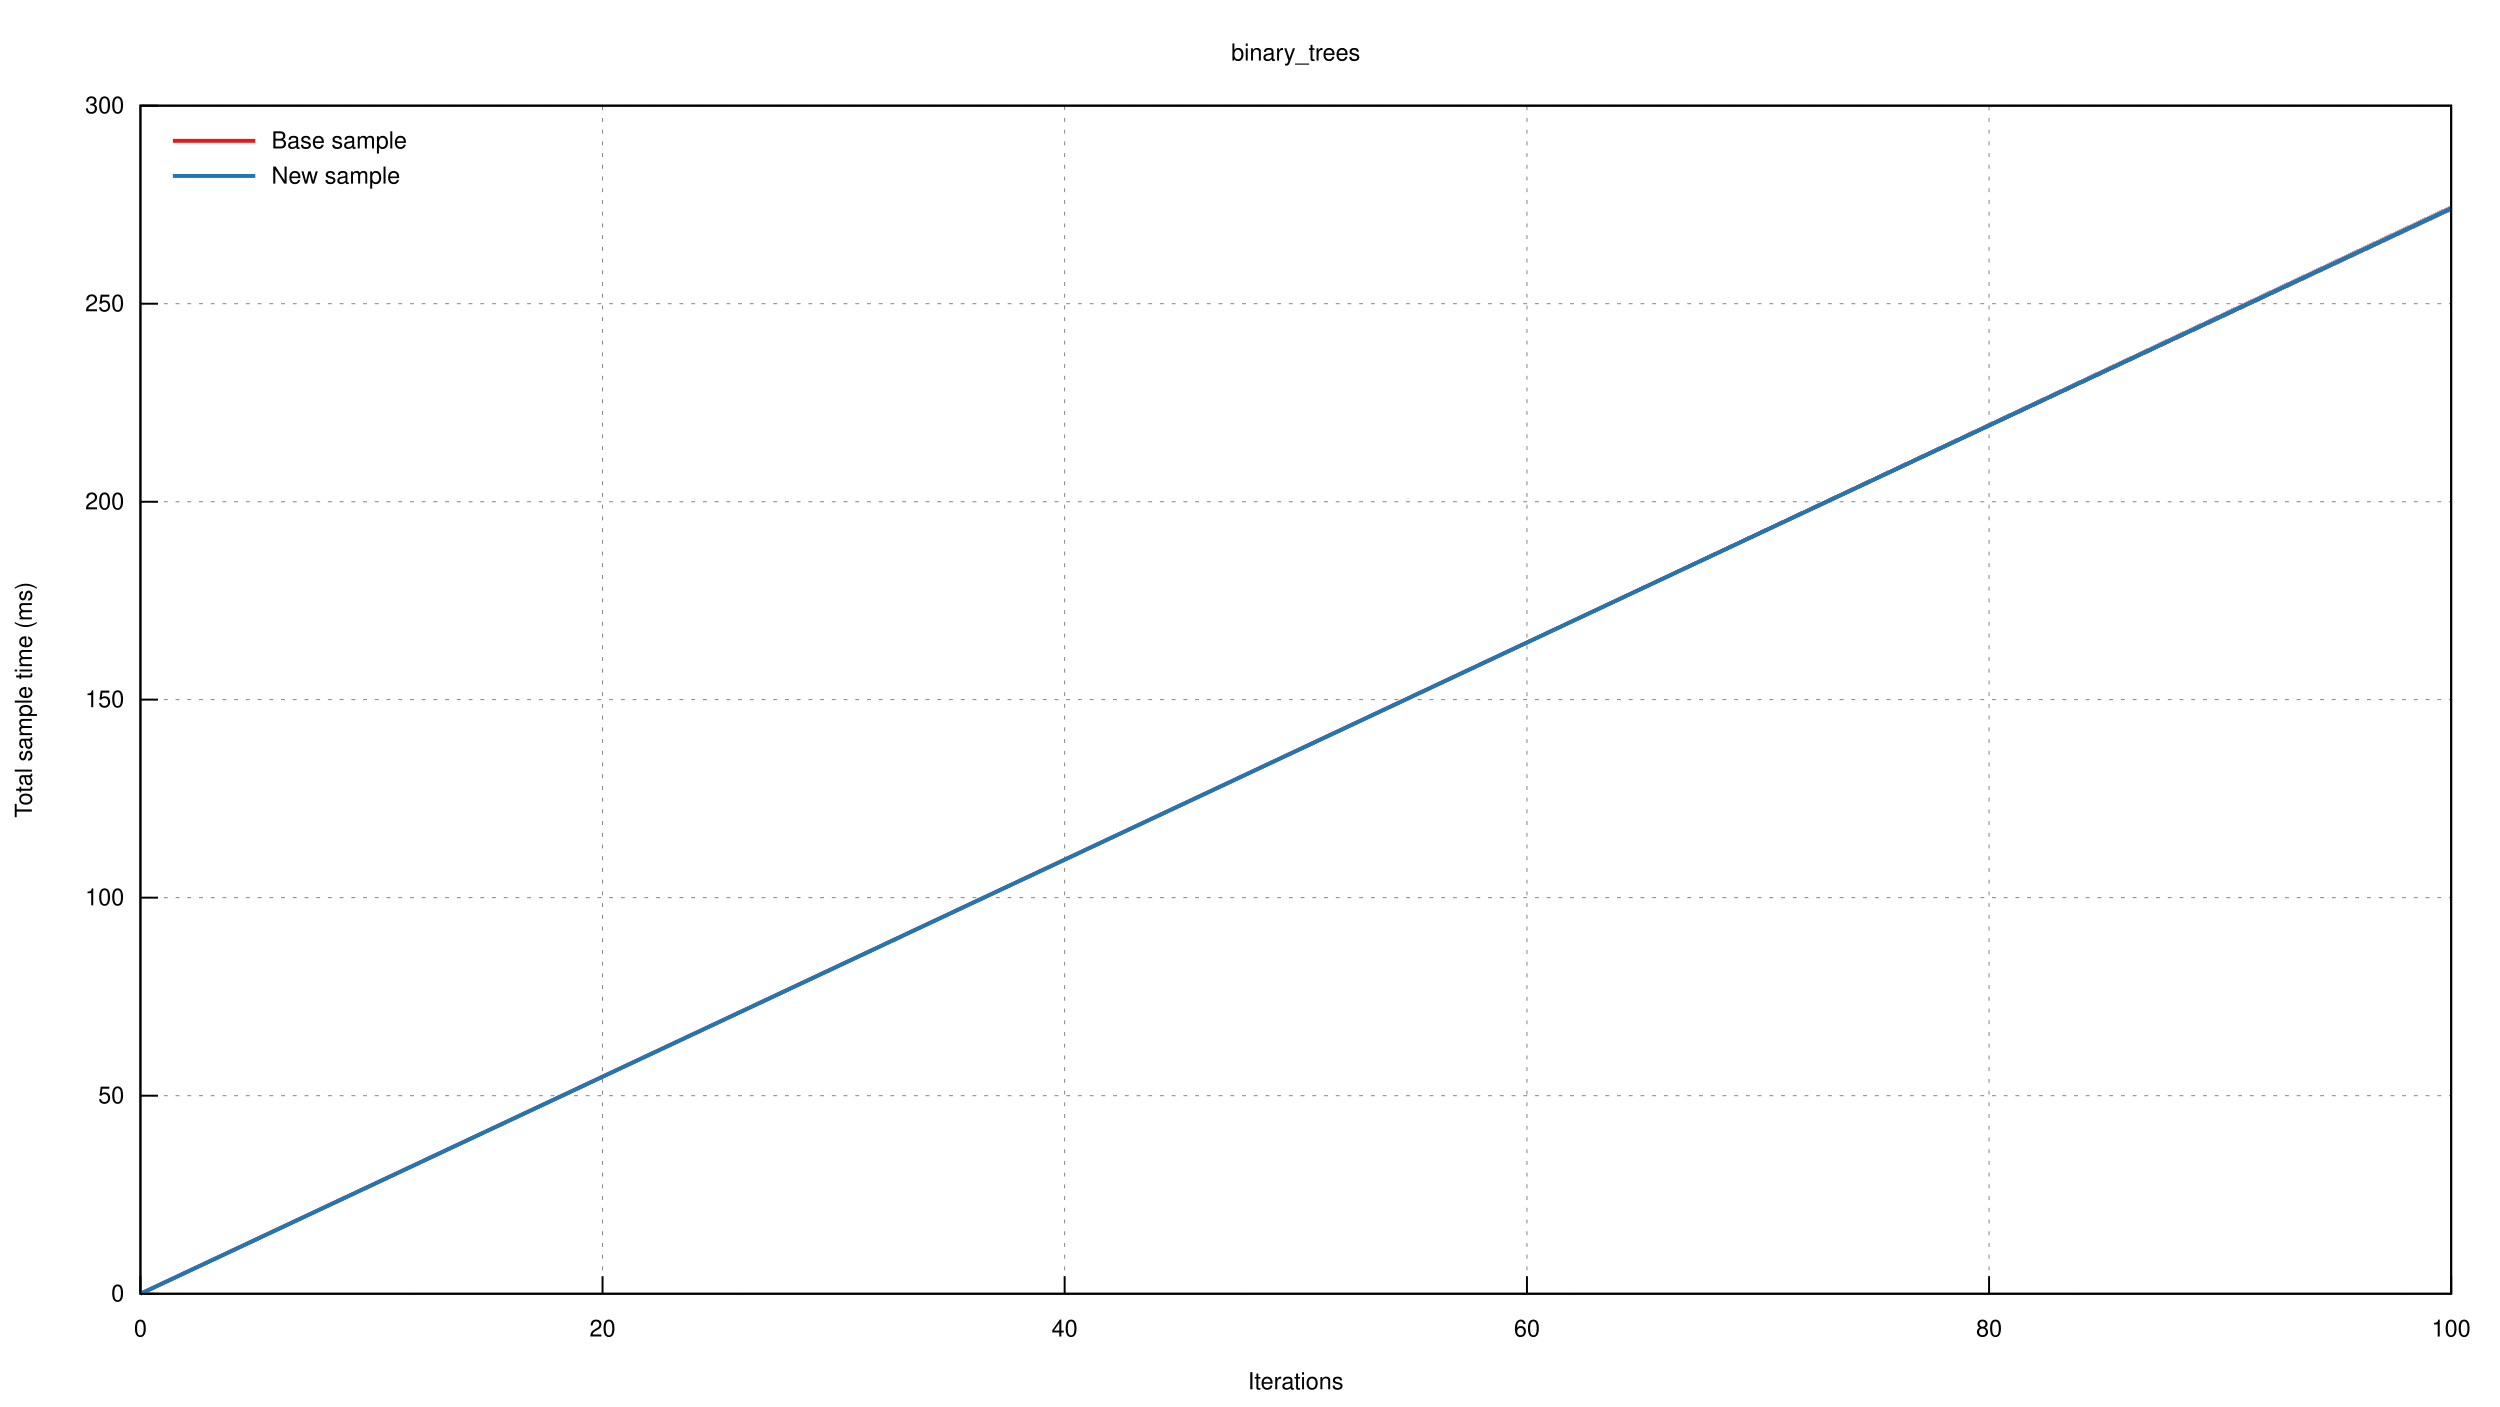
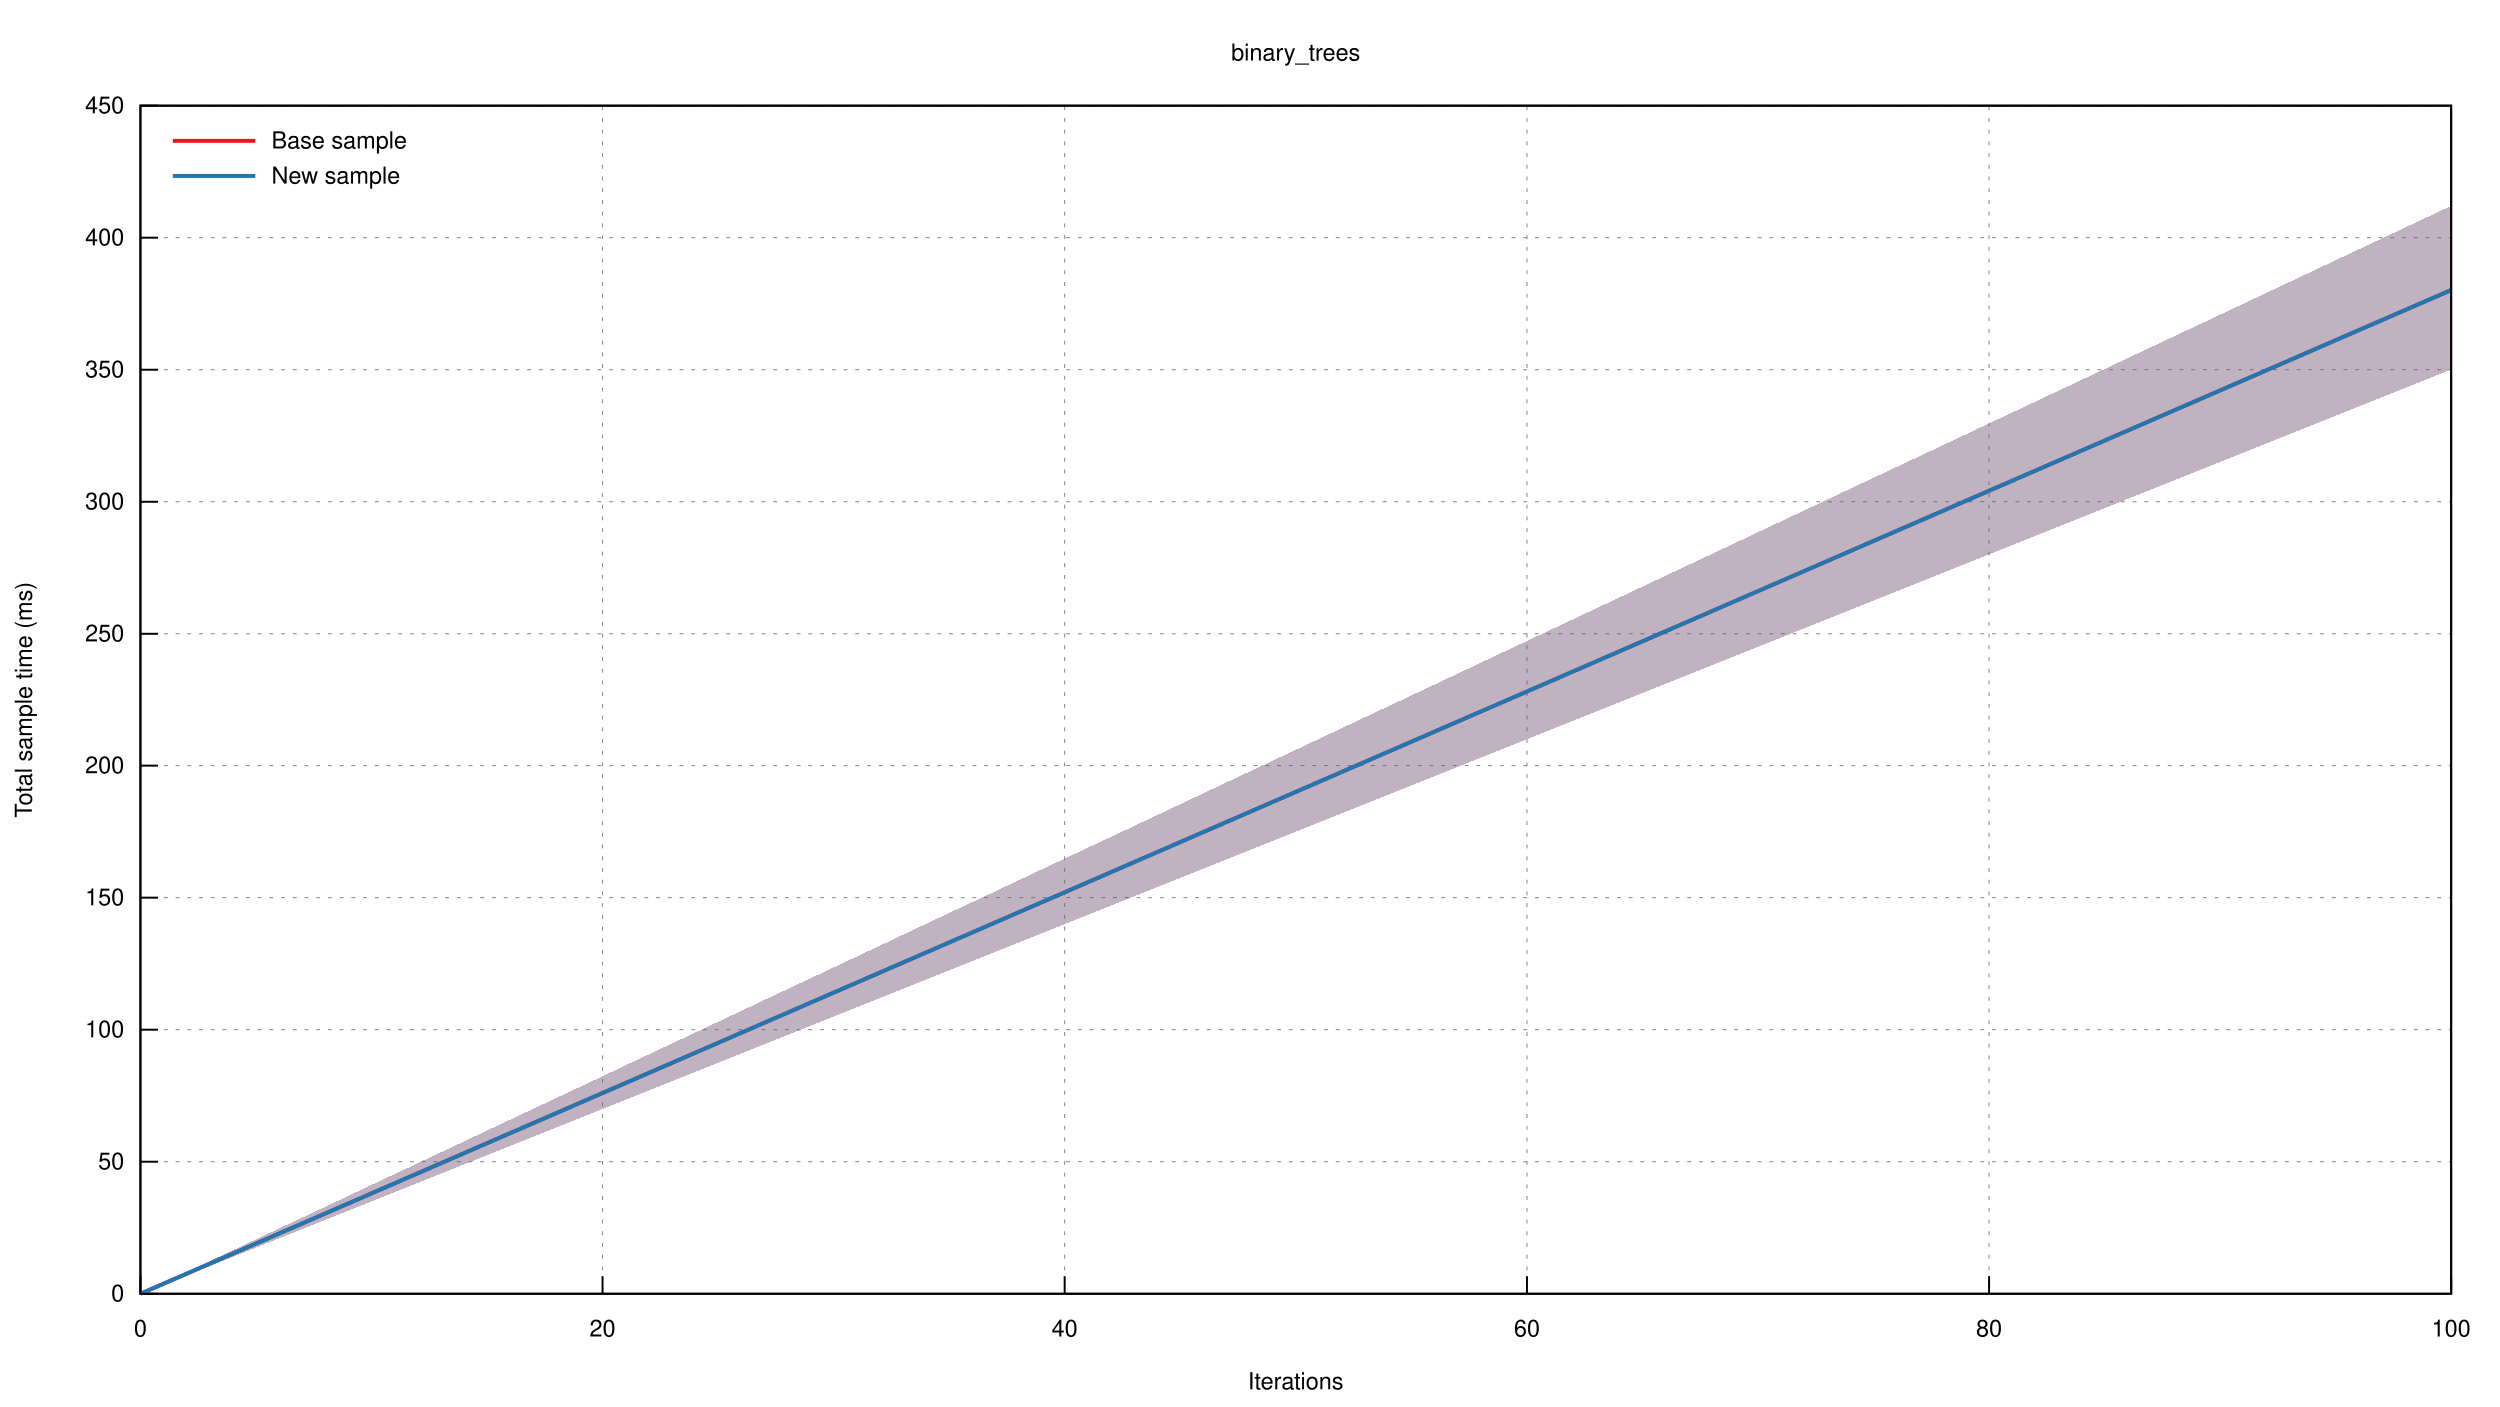
<svg xmlns="http://www.w3.org/2000/svg" xmlns:xlink="http://www.w3.org/1999/xlink" viewBox="0 0 1280 720">
  <g id="gnuplot_canvas">
    <rect x="0" y="0" width="1280" height="720" fill="none" />
    <defs>
      <circle id="gpDot" r="0.5" stroke-width="0.5" stroke="currentColor" />
      <path id="gpPt0" stroke-width="0.222" stroke="currentColor" d="M-1,0 h2 M0,-1 v2" />
      <path id="gpPt1" stroke-width="0.222" stroke="currentColor" d="M-1,-1 L1,1 M1,-1 L-1,1" />
      <path id="gpPt2" stroke-width="0.222" stroke="currentColor" d="M-1,0 L1,0 M0,-1 L0,1 M-1,-1 L1,1 M-1,1 L1,-1" />
      <rect id="gpPt3" stroke-width="0.222" stroke="currentColor" x="-1" y="-1" width="2" height="2" />
      <rect id="gpPt4" stroke-width="0.222" stroke="currentColor" fill="currentColor" x="-1" y="-1" width="2" height="2" />
      <circle id="gpPt5" stroke-width="0.222" stroke="currentColor" cx="0" cy="0" r="1" />
      <use xlink:href="#gpPt5" id="gpPt6" fill="currentColor" stroke="none" />
      <path id="gpPt7" stroke-width="0.222" stroke="currentColor" d="M0,-1.33 L-1.33,0.67 L1.33,0.67 z" />
      <use xlink:href="#gpPt7" id="gpPt8" fill="currentColor" stroke="none" />
      <use xlink:href="#gpPt7" id="gpPt9" stroke="currentColor" transform="rotate(180)" />
      <use xlink:href="#gpPt9" id="gpPt10" fill="currentColor" stroke="none" />
      <use xlink:href="#gpPt3" id="gpPt11" stroke="currentColor" transform="rotate(45)" />
      <use xlink:href="#gpPt11" id="gpPt12" fill="currentColor" stroke="none" />
      <path id="gpPt13" stroke-width="0.222" stroke="currentColor" d="M0,1.330 L1.265,0.411 L0.782,-1.067 L-0.782,-1.076 L-1.265,0.411 z" />
      <use xlink:href="#gpPt13" id="gpPt14" fill="currentColor" stroke="none" />
      <filter id="textbox" filterUnits="objectBoundingBox" x="0" y="0" height="1" width="1">
        <feFlood flood-color="white" flood-opacity="1" result="bgnd" />
        <feComposite in="SourceGraphic" in2="bgnd" operator="atop" />
      </filter>
      <filter id="greybox" filterUnits="objectBoundingBox" x="0" y="0" height="1" width="1">
        <feFlood flood-color="lightgrey" flood-opacity="1" result="grey" />
        <feComposite in="SourceGraphic" in2="grey" operator="atop" />
      </filter>
    </defs>
    <g fill="none" color="white" stroke="currentColor" stroke-width="1.00" stroke-linecap="butt" stroke-linejoin="miter">
</g>
    <g fill="none" color="black" stroke="currentColor" stroke-width="1.00" stroke-linecap="butt" stroke-linejoin="miter">
</g>
    <g fill="none" color="black" stroke="black" stroke-width="0.50" stroke-linecap="butt" stroke-linejoin="miter">
</g>
    <g fill="none" color="gray" stroke="currentColor" stroke-width="0.50" stroke-linecap="butt" stroke-linejoin="miter">
      <path stroke="gray" stroke-dasharray="2,4" class="gridline" d="M71.9,662.4 L1255.0,662.4  " />
    </g>
    <g fill="none" color="gray" stroke="gray" stroke-width="1.00" stroke-linecap="butt" stroke-linejoin="miter">
</g>
    <g fill="none" color="black" stroke="currentColor" stroke-width="1.00" stroke-linecap="butt" stroke-linejoin="miter">
      <path stroke="black" d="M71.9,662.4 L80.9,662.4  " />
      <g transform="translate(63.6,666.3)" stroke="none" fill="black" font-family="Helvetica" font-size="12.00" text-anchor="end">
        <text>
          <tspan font-family="Helvetica"> 0</tspan>
        </text>
      </g>
    </g>
    <g fill="none" color="black" stroke="currentColor" stroke-width="1.00" stroke-linecap="butt" stroke-linejoin="miter">
</g>
    <g fill="none" color="black" stroke="black" stroke-width="0.50" stroke-linecap="butt" stroke-linejoin="miter">
</g>
    <g fill="none" color="gray" stroke="currentColor" stroke-width="0.50" stroke-linecap="butt" stroke-linejoin="miter">
-       <path stroke="gray" stroke-dasharray="2,4" class="gridline" d="M71.9,561.0 L1255.0,561.0  " />
-     </g>
-     <g fill="none" color="gray" stroke="gray" stroke-width="1.00" stroke-linecap="butt" stroke-linejoin="miter">
- </g>
-     <g fill="none" color="black" stroke="currentColor" stroke-width="1.00" stroke-linecap="butt" stroke-linejoin="miter">
-       <path stroke="black" d="M71.9,561.0 L80.9,561.0  " />
-       <g transform="translate(63.6,564.9)" stroke="none" fill="black" font-family="Helvetica" font-size="12.00" text-anchor="end">
+       <path stroke="gray" stroke-dasharray="2,4" class="gridline" d="M71.9,594.8 L1255.0,594.8  " />
+     </g>
+     <g fill="none" color="gray" stroke="gray" stroke-width="1.00" stroke-linecap="butt" stroke-linejoin="miter">
+ </g>
+     <g fill="none" color="black" stroke="currentColor" stroke-width="1.00" stroke-linecap="butt" stroke-linejoin="miter">
+       <path stroke="black" d="M71.9,594.8 L80.9,594.8  " />
+       <g transform="translate(63.6,598.7)" stroke="none" fill="black" font-family="Helvetica" font-size="12.00" text-anchor="end">
        <text>
          <tspan font-family="Helvetica"> 50</tspan>
+         </text>
+       </g>
+     </g>
+     <g fill="none" color="black" stroke="currentColor" stroke-width="1.00" stroke-linecap="butt" stroke-linejoin="miter">
+ </g>
+     <g fill="none" color="black" stroke="black" stroke-width="0.50" stroke-linecap="butt" stroke-linejoin="miter">
+ </g>
+     <g fill="none" color="gray" stroke="currentColor" stroke-width="0.50" stroke-linecap="butt" stroke-linejoin="miter">
+       <path stroke="gray" stroke-dasharray="2,4" class="gridline" d="M71.9,527.2 L1255.0,527.2  " />
+     </g>
+     <g fill="none" color="gray" stroke="gray" stroke-width="1.00" stroke-linecap="butt" stroke-linejoin="miter">
+ </g>
+     <g fill="none" color="black" stroke="currentColor" stroke-width="1.00" stroke-linecap="butt" stroke-linejoin="miter">
+       <path stroke="black" d="M71.9,527.2 L80.9,527.2  " />
+       <g transform="translate(63.6,531.1)" stroke="none" fill="black" font-family="Helvetica" font-size="12.00" text-anchor="end">
+         <text>
+           <tspan font-family="Helvetica"> 100</tspan>
        </text>
      </g>
    </g>
    <g fill="none" color="black" stroke="currentColor" stroke-width="1.00" stroke-linecap="butt" stroke-linejoin="miter">
</g>
    <g fill="none" color="black" stroke="black" stroke-width="0.50" stroke-linecap="butt" stroke-linejoin="miter">
</g>
    <g fill="none" color="gray" stroke="currentColor" stroke-width="0.50" stroke-linecap="butt" stroke-linejoin="miter">
      <path stroke="gray" stroke-dasharray="2,4" class="gridline" d="M71.9,459.6 L1255.0,459.6  " />
    </g>
    <g fill="none" color="gray" stroke="gray" stroke-width="1.00" stroke-linecap="butt" stroke-linejoin="miter">
</g>
    <g fill="none" color="black" stroke="currentColor" stroke-width="1.00" stroke-linecap="butt" stroke-linejoin="miter">
      <path stroke="black" d="M71.9,459.6 L80.9,459.6  " />
      <g transform="translate(63.6,463.5)" stroke="none" fill="black" font-family="Helvetica" font-size="12.00" text-anchor="end">
        <text>
-           <tspan font-family="Helvetica"> 100</tspan>
-         </text>
-       </g>
-     </g>
-     <g fill="none" color="black" stroke="currentColor" stroke-width="1.00" stroke-linecap="butt" stroke-linejoin="miter">
- </g>
-     <g fill="none" color="black" stroke="black" stroke-width="0.50" stroke-linecap="butt" stroke-linejoin="miter">
- </g>
-     <g fill="none" color="gray" stroke="currentColor" stroke-width="0.50" stroke-linecap="butt" stroke-linejoin="miter">
-       <path stroke="gray" stroke-dasharray="2,4" class="gridline" d="M71.9,358.2 L1255.0,358.2  " />
-     </g>
-     <g fill="none" color="gray" stroke="gray" stroke-width="1.00" stroke-linecap="butt" stroke-linejoin="miter">
- </g>
-     <g fill="none" color="black" stroke="currentColor" stroke-width="1.00" stroke-linecap="butt" stroke-linejoin="miter">
-       <path stroke="black" d="M71.9,358.2 L80.9,358.2  " />
-       <g transform="translate(63.6,362.1)" stroke="none" fill="black" font-family="Helvetica" font-size="12.00" text-anchor="end">
-         <text>
          <tspan font-family="Helvetica"> 150</tspan>
+         </text>
+       </g>
+     </g>
+     <g fill="none" color="black" stroke="currentColor" stroke-width="1.00" stroke-linecap="butt" stroke-linejoin="miter">
+ </g>
+     <g fill="none" color="black" stroke="black" stroke-width="0.50" stroke-linecap="butt" stroke-linejoin="miter">
+ </g>
+     <g fill="none" color="gray" stroke="currentColor" stroke-width="0.50" stroke-linecap="butt" stroke-linejoin="miter">
+       <path stroke="gray" stroke-dasharray="2,4" class="gridline" d="M71.9,392.0 L1255.0,392.0  " />
+     </g>
+     <g fill="none" color="gray" stroke="gray" stroke-width="1.00" stroke-linecap="butt" stroke-linejoin="miter">
+ </g>
+     <g fill="none" color="black" stroke="currentColor" stroke-width="1.00" stroke-linecap="butt" stroke-linejoin="miter">
+       <path stroke="black" d="M71.9,392.0 L80.9,392.0  " />
+       <g transform="translate(63.6,395.9)" stroke="none" fill="black" font-family="Helvetica" font-size="12.00" text-anchor="end">
+         <text>
+           <tspan font-family="Helvetica"> 200</tspan>
+         </text>
+       </g>
+     </g>
+     <g fill="none" color="black" stroke="currentColor" stroke-width="1.00" stroke-linecap="butt" stroke-linejoin="miter">
+ </g>
+     <g fill="none" color="black" stroke="black" stroke-width="0.50" stroke-linecap="butt" stroke-linejoin="miter">
+ </g>
+     <g fill="none" color="gray" stroke="currentColor" stroke-width="0.50" stroke-linecap="butt" stroke-linejoin="miter">
+       <path stroke="gray" stroke-dasharray="2,4" class="gridline" d="M71.9,324.5 L1255.0,324.5  " />
+     </g>
+     <g fill="none" color="gray" stroke="gray" stroke-width="1.00" stroke-linecap="butt" stroke-linejoin="miter">
+ </g>
+     <g fill="none" color="black" stroke="currentColor" stroke-width="1.00" stroke-linecap="butt" stroke-linejoin="miter">
+       <path stroke="black" d="M71.9,324.5 L80.9,324.5  " />
+       <g transform="translate(63.6,328.4)" stroke="none" fill="black" font-family="Helvetica" font-size="12.00" text-anchor="end">
+         <text>
+           <tspan font-family="Helvetica"> 250</tspan>
        </text>
      </g>
    </g>
    <g fill="none" color="black" stroke="currentColor" stroke-width="1.00" stroke-linecap="butt" stroke-linejoin="miter">
</g>
    <g fill="none" color="black" stroke="black" stroke-width="0.50" stroke-linecap="butt" stroke-linejoin="miter">
</g>
    <g fill="none" color="gray" stroke="currentColor" stroke-width="0.50" stroke-linecap="butt" stroke-linejoin="miter">
      <path stroke="gray" stroke-dasharray="2,4" class="gridline" d="M71.9,256.9 L1255.0,256.9  " />
    </g>
    <g fill="none" color="gray" stroke="gray" stroke-width="1.00" stroke-linecap="butt" stroke-linejoin="miter">
</g>
    <g fill="none" color="black" stroke="currentColor" stroke-width="1.00" stroke-linecap="butt" stroke-linejoin="miter">
      <path stroke="black" d="M71.9,256.9 L80.9,256.9  " />
      <g transform="translate(63.6,260.8)" stroke="none" fill="black" font-family="Helvetica" font-size="12.00" text-anchor="end">
        <text>
-           <tspan font-family="Helvetica"> 200</tspan>
-         </text>
-       </g>
-     </g>
-     <g fill="none" color="black" stroke="currentColor" stroke-width="1.00" stroke-linecap="butt" stroke-linejoin="miter">
- </g>
-     <g fill="none" color="black" stroke="black" stroke-width="0.50" stroke-linecap="butt" stroke-linejoin="miter">
- </g>
-     <g fill="none" color="gray" stroke="currentColor" stroke-width="0.50" stroke-linecap="butt" stroke-linejoin="miter">
-       <path stroke="gray" stroke-dasharray="2,4" class="gridline" d="M71.9,155.5 L1255.0,155.5  " />
-     </g>
-     <g fill="none" color="gray" stroke="gray" stroke-width="1.00" stroke-linecap="butt" stroke-linejoin="miter">
- </g>
-     <g fill="none" color="black" stroke="currentColor" stroke-width="1.00" stroke-linecap="butt" stroke-linejoin="miter">
-       <path stroke="black" d="M71.9,155.5 L80.9,155.5  " />
-       <g transform="translate(63.6,159.4)" stroke="none" fill="black" font-family="Helvetica" font-size="12.00" text-anchor="end">
-         <text>
-           <tspan font-family="Helvetica"> 250</tspan>
+           <tspan font-family="Helvetica"> 300</tspan>
+         </text>
+       </g>
+     </g>
+     <g fill="none" color="black" stroke="currentColor" stroke-width="1.00" stroke-linecap="butt" stroke-linejoin="miter">
+ </g>
+     <g fill="none" color="black" stroke="black" stroke-width="0.50" stroke-linecap="butt" stroke-linejoin="miter">
+ </g>
+     <g fill="none" color="gray" stroke="currentColor" stroke-width="0.50" stroke-linecap="butt" stroke-linejoin="miter">
+       <path stroke="gray" stroke-dasharray="2,4" class="gridline" d="M71.9,189.3 L1255.0,189.3  " />
+     </g>
+     <g fill="none" color="gray" stroke="gray" stroke-width="1.00" stroke-linecap="butt" stroke-linejoin="miter">
+ </g>
+     <g fill="none" color="black" stroke="currentColor" stroke-width="1.00" stroke-linecap="butt" stroke-linejoin="miter">
+       <path stroke="black" d="M71.9,189.3 L80.9,189.3  " />
+       <g transform="translate(63.6,193.2)" stroke="none" fill="black" font-family="Helvetica" font-size="12.00" text-anchor="end">
+         <text>
+           <tspan font-family="Helvetica"> 350</tspan>
+         </text>
+       </g>
+     </g>
+     <g fill="none" color="black" stroke="currentColor" stroke-width="1.00" stroke-linecap="butt" stroke-linejoin="miter">
+ </g>
+     <g fill="none" color="black" stroke="black" stroke-width="0.50" stroke-linecap="butt" stroke-linejoin="miter">
+ </g>
+     <g fill="none" color="gray" stroke="currentColor" stroke-width="0.50" stroke-linecap="butt" stroke-linejoin="miter">
+       <path stroke="gray" stroke-dasharray="2,4" class="gridline" d="M71.9,121.7 L1255.0,121.7  " />
+     </g>
+     <g fill="none" color="gray" stroke="gray" stroke-width="1.00" stroke-linecap="butt" stroke-linejoin="miter">
+ </g>
+     <g fill="none" color="black" stroke="currentColor" stroke-width="1.00" stroke-linecap="butt" stroke-linejoin="miter">
+       <path stroke="black" d="M71.9,121.7 L80.9,121.7  " />
+       <g transform="translate(63.6,125.6)" stroke="none" fill="black" font-family="Helvetica" font-size="12.00" text-anchor="end">
+         <text>
+           <tspan font-family="Helvetica"> 400</tspan>
        </text>
      </g>
    </g>
    <g fill="none" color="black" stroke="currentColor" stroke-width="1.00" stroke-linecap="butt" stroke-linejoin="miter">
</g>
    <g fill="none" color="black" stroke="black" stroke-width="0.50" stroke-linecap="butt" stroke-linejoin="miter">
</g>
    <g fill="none" color="gray" stroke="currentColor" stroke-width="0.50" stroke-linecap="butt" stroke-linejoin="miter">
      <path stroke="gray" stroke-dasharray="2,4" class="gridline" d="M71.9,54.1 L1255.0,54.1  " />
    </g>
    <g fill="none" color="gray" stroke="gray" stroke-width="1.00" stroke-linecap="butt" stroke-linejoin="miter">
</g>
    <g fill="none" color="black" stroke="currentColor" stroke-width="1.00" stroke-linecap="butt" stroke-linejoin="miter">
      <path stroke="black" d="M71.9,54.1 L80.9,54.1  " />
      <g transform="translate(63.6,58.0)" stroke="none" fill="black" font-family="Helvetica" font-size="12.00" text-anchor="end">
        <text>
-           <tspan font-family="Helvetica"> 300</tspan>
+           <tspan font-family="Helvetica"> 450</tspan>
        </text>
      </g>
    </g>
    <g fill="none" color="black" stroke="currentColor" stroke-width="1.00" stroke-linecap="butt" stroke-linejoin="miter">
</g>
    <g fill="none" color="black" stroke="black" stroke-width="0.50" stroke-linecap="butt" stroke-linejoin="miter">
</g>
    <g fill="none" color="gray" stroke="currentColor" stroke-width="0.50" stroke-linecap="butt" stroke-linejoin="miter">
      <path stroke="gray" stroke-dasharray="2,4" class="gridline" d="M71.9,662.4 L71.9,54.1  " />
    </g>
    <g fill="none" color="gray" stroke="gray" stroke-width="1.00" stroke-linecap="butt" stroke-linejoin="miter">
</g>
    <g fill="none" color="black" stroke="currentColor" stroke-width="1.00" stroke-linecap="butt" stroke-linejoin="miter">
      <path stroke="black" d="M71.9,662.4 L71.9,653.4  " />
      <g transform="translate(71.9,684.3)" stroke="none" fill="black" font-family="Helvetica" font-size="12.00" text-anchor="middle">
        <text>
          <tspan font-family="Helvetica"> 0</tspan>
        </text>
      </g>
    </g>
    <g fill="none" color="black" stroke="currentColor" stroke-width="1.00" stroke-linecap="butt" stroke-linejoin="miter">
</g>
    <g fill="none" color="black" stroke="black" stroke-width="0.50" stroke-linecap="butt" stroke-linejoin="miter">
</g>
    <g fill="none" color="gray" stroke="currentColor" stroke-width="0.50" stroke-linecap="butt" stroke-linejoin="miter">
      <path stroke="gray" stroke-dasharray="2,4" class="gridline" d="M308.5,662.4 L308.5,54.1  " />
    </g>
    <g fill="none" color="gray" stroke="gray" stroke-width="1.00" stroke-linecap="butt" stroke-linejoin="miter">
</g>
    <g fill="none" color="black" stroke="currentColor" stroke-width="1.00" stroke-linecap="butt" stroke-linejoin="miter">
      <path stroke="black" d="M308.5,662.4 L308.5,653.4  " />
      <g transform="translate(308.5,684.3)" stroke="none" fill="black" font-family="Helvetica" font-size="12.00" text-anchor="middle">
        <text>
          <tspan font-family="Helvetica"> 20</tspan>
        </text>
      </g>
    </g>
    <g fill="none" color="black" stroke="currentColor" stroke-width="1.00" stroke-linecap="butt" stroke-linejoin="miter">
</g>
    <g fill="none" color="black" stroke="black" stroke-width="0.50" stroke-linecap="butt" stroke-linejoin="miter">
</g>
    <g fill="none" color="gray" stroke="currentColor" stroke-width="0.50" stroke-linecap="butt" stroke-linejoin="miter">
      <path stroke="gray" stroke-dasharray="2,4" class="gridline" d="M545.1,662.4 L545.1,54.1  " />
    </g>
    <g fill="none" color="gray" stroke="gray" stroke-width="1.00" stroke-linecap="butt" stroke-linejoin="miter">
</g>
    <g fill="none" color="black" stroke="currentColor" stroke-width="1.00" stroke-linecap="butt" stroke-linejoin="miter">
      <path stroke="black" d="M545.1,662.4 L545.1,653.4  " />
      <g transform="translate(545.1,684.3)" stroke="none" fill="black" font-family="Helvetica" font-size="12.00" text-anchor="middle">
        <text>
          <tspan font-family="Helvetica"> 40</tspan>
        </text>
      </g>
    </g>
    <g fill="none" color="black" stroke="currentColor" stroke-width="1.00" stroke-linecap="butt" stroke-linejoin="miter">
</g>
    <g fill="none" color="black" stroke="black" stroke-width="0.50" stroke-linecap="butt" stroke-linejoin="miter">
</g>
    <g fill="none" color="gray" stroke="currentColor" stroke-width="0.50" stroke-linecap="butt" stroke-linejoin="miter">
      <path stroke="gray" stroke-dasharray="2,4" class="gridline" d="M781.8,662.4 L781.8,54.1  " />
    </g>
    <g fill="none" color="gray" stroke="gray" stroke-width="1.00" stroke-linecap="butt" stroke-linejoin="miter">
</g>
    <g fill="none" color="black" stroke="currentColor" stroke-width="1.00" stroke-linecap="butt" stroke-linejoin="miter">
      <path stroke="black" d="M781.8,662.4 L781.8,653.4  " />
      <g transform="translate(781.8,684.3)" stroke="none" fill="black" font-family="Helvetica" font-size="12.00" text-anchor="middle">
        <text>
          <tspan font-family="Helvetica"> 60</tspan>
        </text>
      </g>
    </g>
    <g fill="none" color="black" stroke="currentColor" stroke-width="1.00" stroke-linecap="butt" stroke-linejoin="miter">
</g>
    <g fill="none" color="black" stroke="black" stroke-width="0.50" stroke-linecap="butt" stroke-linejoin="miter">
</g>
    <g fill="none" color="gray" stroke="currentColor" stroke-width="0.50" stroke-linecap="butt" stroke-linejoin="miter">
      <path stroke="gray" stroke-dasharray="2,4" class="gridline" d="M1018.4,662.4 L1018.4,54.1  " />
    </g>
    <g fill="none" color="gray" stroke="gray" stroke-width="1.00" stroke-linecap="butt" stroke-linejoin="miter">
</g>
    <g fill="none" color="black" stroke="currentColor" stroke-width="1.00" stroke-linecap="butt" stroke-linejoin="miter">
      <path stroke="black" d="M1018.4,662.4 L1018.4,653.4  " />
      <g transform="translate(1018.4,684.3)" stroke="none" fill="black" font-family="Helvetica" font-size="12.00" text-anchor="middle">
        <text>
          <tspan font-family="Helvetica"> 80</tspan>
        </text>
      </g>
    </g>
    <g fill="none" color="black" stroke="currentColor" stroke-width="1.00" stroke-linecap="butt" stroke-linejoin="miter">
</g>
    <g fill="none" color="black" stroke="black" stroke-width="0.50" stroke-linecap="butt" stroke-linejoin="miter">
</g>
    <g fill="none" color="gray" stroke="currentColor" stroke-width="0.50" stroke-linecap="butt" stroke-linejoin="miter">
      <path stroke="gray" stroke-dasharray="2,4" class="gridline" d="M1255.0,662.4 L1255.0,54.1  " />
    </g>
    <g fill="none" color="gray" stroke="gray" stroke-width="1.00" stroke-linecap="butt" stroke-linejoin="miter">
</g>
    <g fill="none" color="black" stroke="currentColor" stroke-width="1.00" stroke-linecap="butt" stroke-linejoin="miter">
      <path stroke="black" d="M1255.0,662.4 L1255.0,653.4  " />
      <g transform="translate(1255.0,684.3)" stroke="none" fill="black" font-family="Helvetica" font-size="12.00" text-anchor="middle">
        <text>
          <tspan font-family="Helvetica"> 100</tspan>
        </text>
      </g>
    </g>
    <g fill="none" color="black" stroke="currentColor" stroke-width="1.00" stroke-linecap="butt" stroke-linejoin="miter">
</g>
    <g fill="none" color="black" stroke="currentColor" stroke-width="1.00" stroke-linecap="butt" stroke-linejoin="miter">
      <path stroke="black" d="M71.9,54.1 L71.9,662.4 L1255.0,662.4 L1255.0,54.1 L71.9,54.1 Z  " />
    </g>
    <g fill="none" color="black" stroke="currentColor" stroke-width="1.00" stroke-linecap="butt" stroke-linejoin="miter">
      <g transform="translate(16.3,358.3) rotate(270)" stroke="none" fill="black" font-family="Helvetica" font-size="12.00" text-anchor="middle">
        <text>
          <tspan font-family="Helvetica">Total sample time (ms)</tspan>
        </text>
      </g>
    </g>
    <g fill="none" color="black" stroke="currentColor" stroke-width="1.00" stroke-linecap="butt" stroke-linejoin="miter">
      <g transform="translate(663.4,711.3)" stroke="none" fill="black" font-family="Helvetica" font-size="12.00" text-anchor="middle">
        <text>
          <tspan font-family="Helvetica">Iterations</tspan>
        </text>
      </g>
    </g>
    <g fill="none" color="black" stroke="currentColor" stroke-width="1.00" stroke-linecap="butt" stroke-linejoin="miter">
      <g transform="translate(663.4,31.0)" stroke="none" fill="black" font-family="Helvetica" font-size="12.00" text-anchor="middle">
        <text>
          <tspan font-family="Helvetica">binary_trees</tspan>
        </text>
      </g>
    </g>
    <g id="gnuplot_plot_1">
      <g fill="none" color="black" stroke="currentColor" stroke-width="1.00" stroke-linecap="butt" stroke-linejoin="miter">
        <g stroke="none" shape-rendering="crispEdges">
          <polygon fill="rgb(227,  26,  28)" fill-opacity="0.25" points="71.9,662.4 71.9,662.4 71.9,662.4 " />
-           <polygon fill="rgb(227,  26,  28)" fill-opacity="0.25" points="71.9,662.4 1255.0,108.2 1255.0,104.9 " />
+           <polygon fill="rgb(227,  26,  28)" fill-opacity="0.25" points="71.9,662.4 1255.0,189.2 1255.0,105.4 " />
        </g>
      </g>
    </g>
    <g id="gnuplot_plot_2">
      <g fill="none" color="black" stroke="currentColor" stroke-width="1.00" stroke-linecap="butt" stroke-linejoin="miter">
        <g stroke="none" shape-rendering="crispEdges">
          <polygon fill="rgb( 31, 120, 180)" fill-opacity="0.25" points="71.9,662.4 71.9,662.4 71.9,662.4 " />
-           <polygon fill="rgb( 31, 120, 180)" fill-opacity="0.25" points="71.9,662.4 1255.0,108.2 1255.0,104.9 " />
+           <polygon fill="rgb( 31, 120, 180)" fill-opacity="0.25" points="71.9,662.4 1255.0,189.2 1255.0,105.4 " />
        </g>
      </g>
    </g>
    <g id="gnuplot_plot_3">
      <g fill="none" color="white" stroke="rgb( 31, 120, 180)" stroke-width="2.00" stroke-linecap="butt" stroke-linejoin="miter">
</g>
      <g fill="none" color="black" stroke="currentColor" stroke-width="2.00" stroke-linecap="butt" stroke-linejoin="miter">
        <g transform="translate(139.0,76.0)" stroke="none" fill="black" font-family="Helvetica" font-size="12.00" text-anchor="start">
          <text>
            <tspan font-family="Helvetica">Base sample</tspan>
          </text>
        </g>
      </g>
      <g fill="none" color="black" stroke="currentColor" stroke-width="2.00" stroke-linecap="butt" stroke-linejoin="miter">
-         <path stroke="rgb(227,  26,  28)" d="M88.5,72.1 L130.7,72.1 M71.9,662.4 L1255.0,106.7  " />
+         <path stroke="rgb(227,  26,  28)" d="M88.5,72.1 L130.7,72.1 M71.9,662.4 L1255.0,148.5  " />
      </g>
    </g>
    <g id="gnuplot_plot_4">
      <g fill="none" color="black" stroke="currentColor" stroke-width="2.00" stroke-linecap="butt" stroke-linejoin="miter">
        <g transform="translate(139.0,94.0)" stroke="none" fill="black" font-family="Helvetica" font-size="12.00" text-anchor="start">
          <text>
            <tspan font-family="Helvetica">New sample</tspan>
          </text>
        </g>
      </g>
      <g fill="none" color="black" stroke="currentColor" stroke-width="2.00" stroke-linecap="butt" stroke-linejoin="miter">
-         <path stroke="rgb( 31, 120, 180)" d="M88.5,90.1 L130.7,90.1 M71.9,662.4 L1255.0,106.7  " />
+         <path stroke="rgb( 31, 120, 180)" d="M88.5,90.1 L130.7,90.1 M71.9,662.4 L1255.0,148.5  " />
      </g>
    </g>
    <g fill="none" color="black" stroke="currentColor" stroke-width="2.00" stroke-linecap="butt" stroke-linejoin="miter">
</g>
    <g fill="none" color="black" stroke="black" stroke-width="1.00" stroke-linecap="butt" stroke-linejoin="miter">
</g>
    <g fill="none" color="black" stroke="currentColor" stroke-width="1.00" stroke-linecap="butt" stroke-linejoin="miter">
      <path stroke="black" d="M71.9,54.1 L71.9,662.4 L1255.0,662.4 L1255.0,54.1 L71.9,54.1 Z  " />
    </g>
    <g fill="none" color="black" stroke="currentColor" stroke-width="1.00" stroke-linecap="butt" stroke-linejoin="miter">
</g>
  </g>
</svg>
